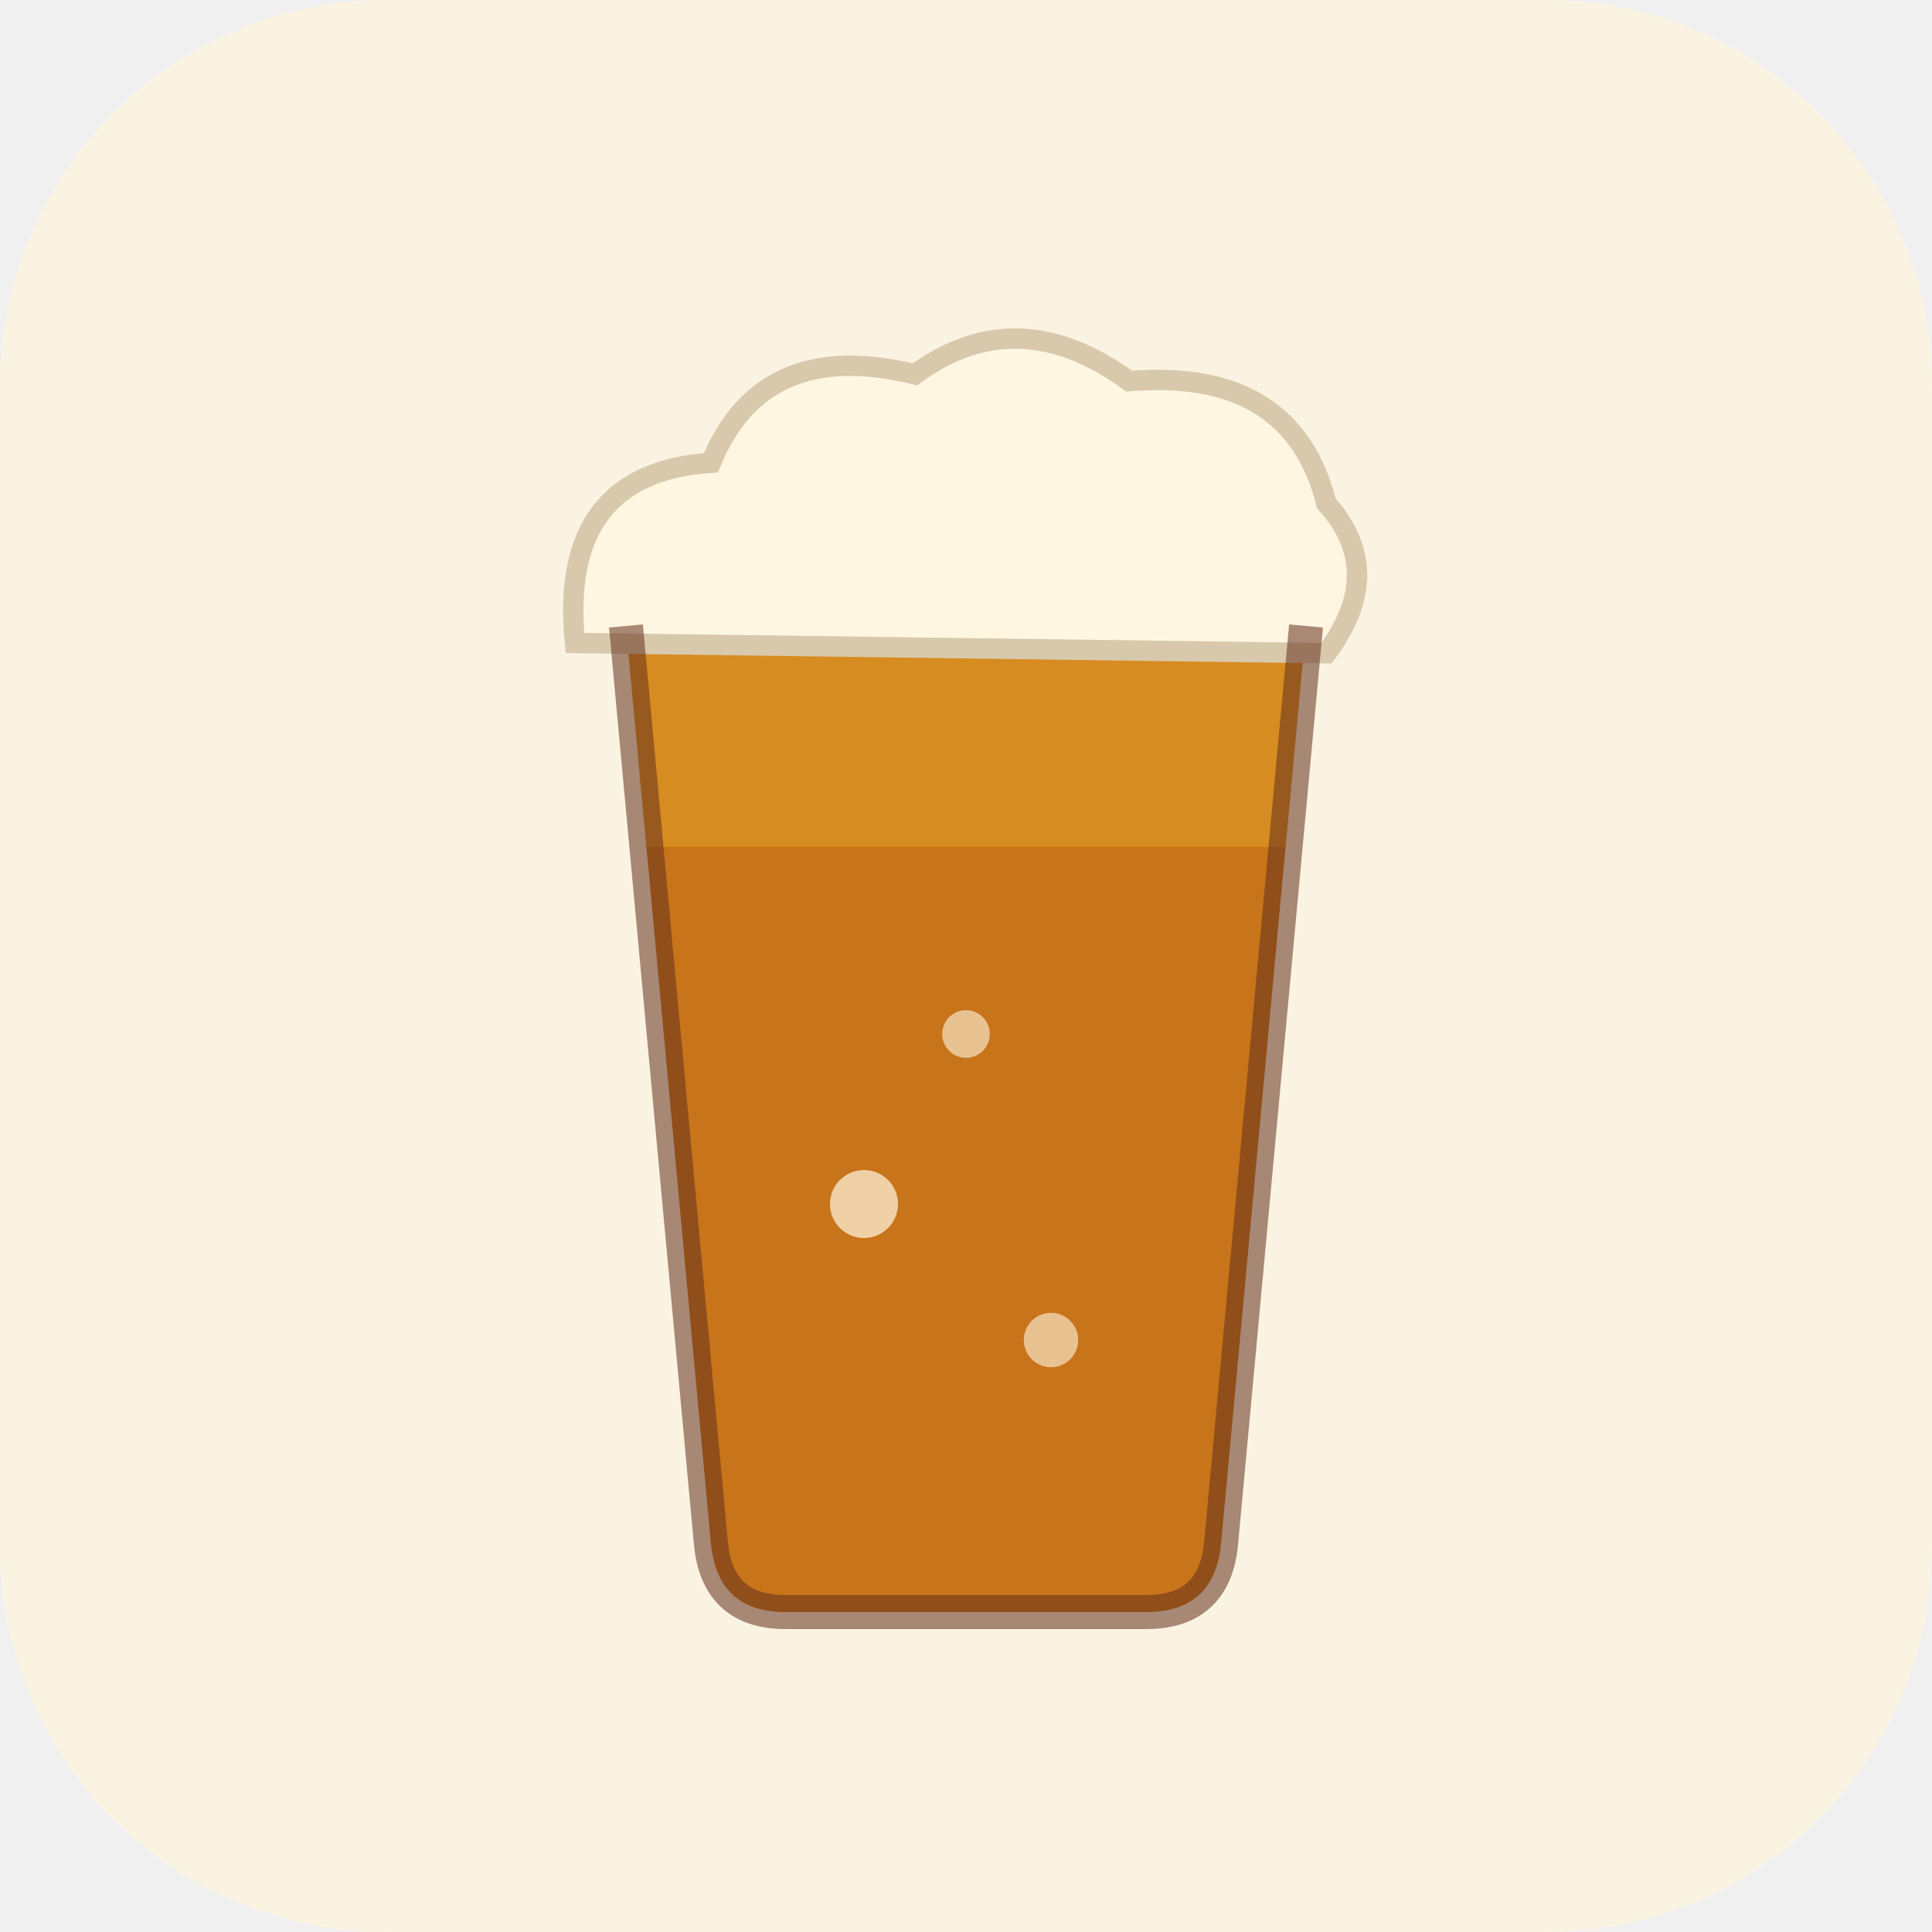
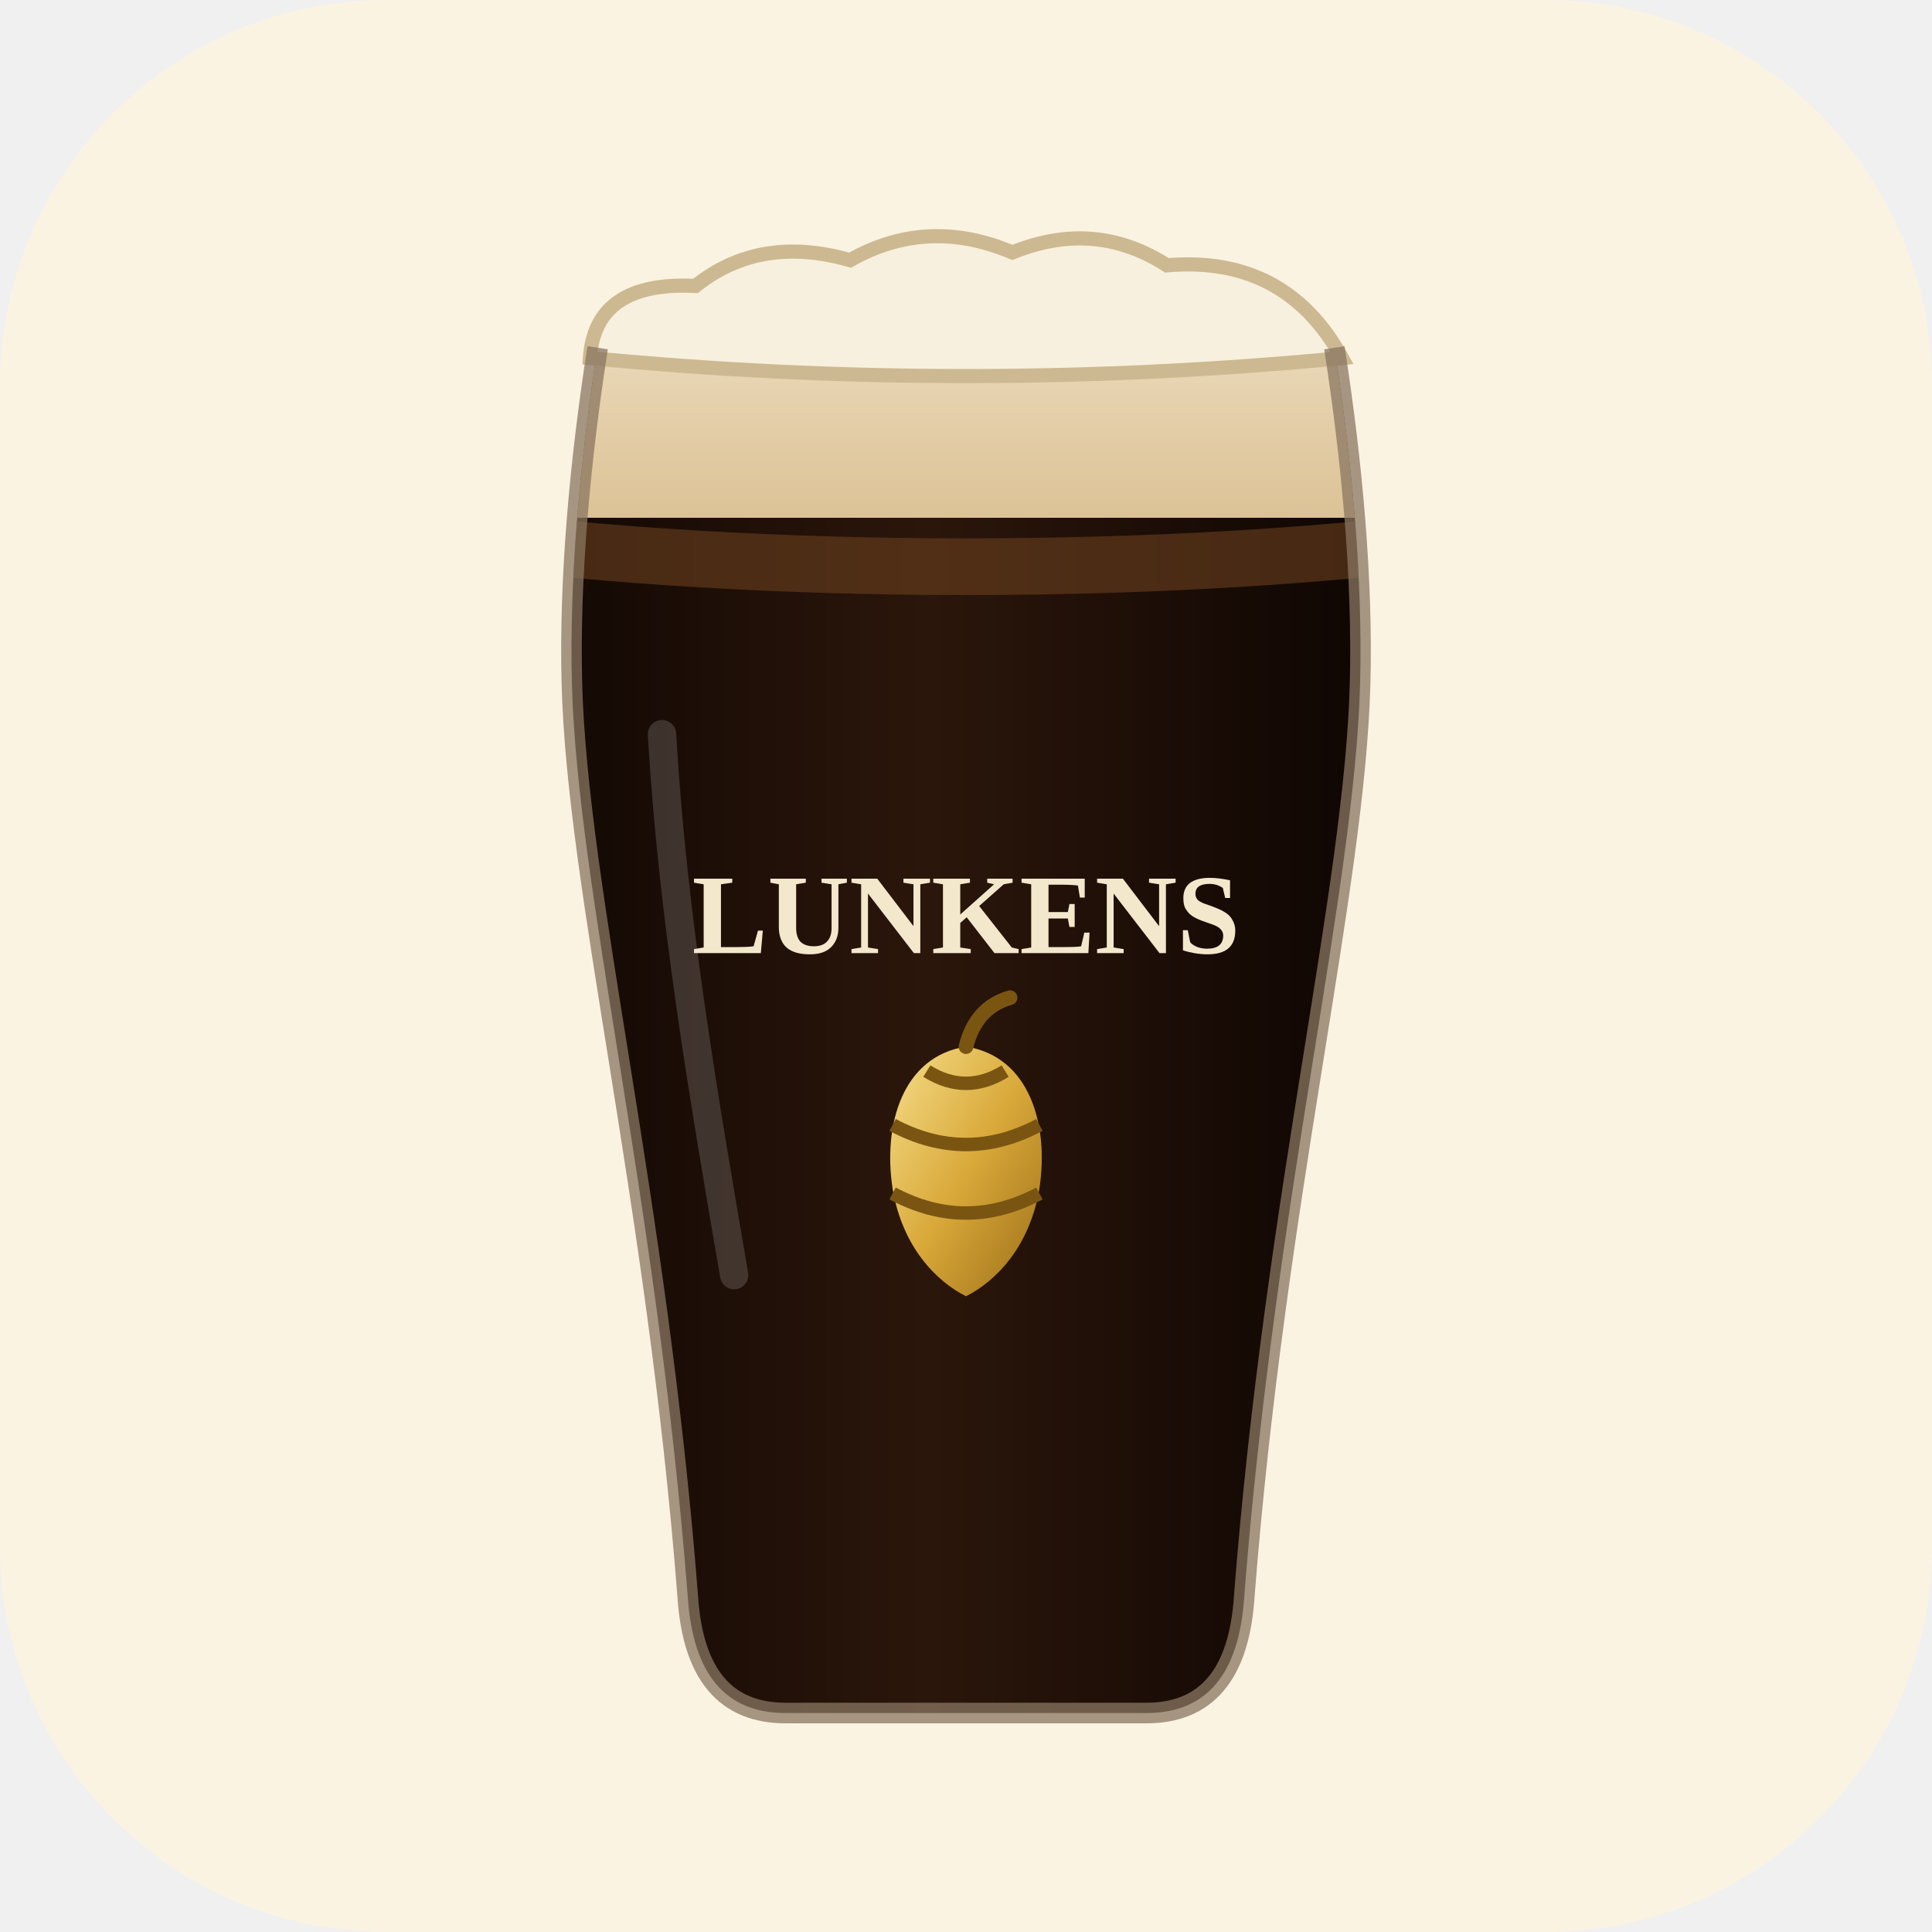
<svg xmlns="http://www.w3.org/2000/svg" viewBox="0 0 100 100">
  <rect width="100" height="100" rx="20" fill="#FBF3E2" />
-   <g transform="translate(23.6 14.8) scale(1.76)">
-     <path d="M5 10 L7.5 37 Q7.7 39 9.7 39 H20.3 Q22.3 39 22.5 37 L25 10 Z" fill="#C8741A" />
-     <path d="M5.6 16.5 L24.4 16.5 L25 10 L5 10 Z" fill="#E3A126" opacity=".55" />
-     <circle cx="12" cy="27" r="1" fill="#FFF6E2" opacity=".7" />
-     <circle cx="17.5" cy="31" r=".8" fill="#FFF6E2" opacity=".6" />
-     <circle cx="15" cy="22" r=".7" fill="#FFF6E2" opacity=".6" />
-     <path d="M3.5 10.5 Q3 5.5 7.5 5.2 Q9 1.5 13.5 2.6 Q16.5 0.4 19.8 2.8 Q24.6 2.4 25.6 6.4 Q27.4 8.4 25.6 10.8 Z" fill="#FFF6E2" stroke="#d9c9ac" stroke-width=".6" />
-     <path d="M5 10 L7.5 37 Q7.7 39 9.7 39 H20.3 Q22.3 39 22.5 37 L25 10" fill="none" stroke="#63301A" stroke-width="1" opacity=".55" />
+   <g transform="translate(23.33333 10) scale(1.333333)">
+     <defs>
+       <linearGradient id="kropp" x1="0" x2="1">
+         <stop offset="0" stop-color="#140904" />
+         <stop offset=".45" stop-color="#2b160b" />
+         <stop offset="1" stop-color="#0f0603" />
+       </linearGradient>
+       <linearGradient id="skum" x1="0" y1="0" x2="0" y2="1">
+         <stop offset="0" stop-color="#F6ECD6" />
+         <stop offset="1" stop-color="#DCC296" />
+       </linearGradient>
+       <linearGradient id="guld" x1="0" y1="0" x2="1" y2="1">
+         <stop offset="0" stop-color="#F6DE8A" />
+         <stop offset=".5" stop-color="#D9A93A" />
+         <stop offset="1" stop-color="#9C6E17" />
+       </linearGradient>
+       <clipPath id="insida">
+         <path d="M5.7 6 C5 10.5 4.6 15 4.7 19 C4.9 27 8 39 9.2 54.5 Q9.5 59 13 59 H27 Q30.5 59 30.8 54.5 C32 39 35.1 27 35.3 19 C35.4 15 35 10.5 34.3 6 Z" />
+       </clipPath>
+     </defs>
+     <path d="M5.7 6 C5 10.5 4.6 15 4.7 19 C4.9 27 8 39 9.2 54.5 Q9.5 59 13 59 H27 Q30.5 59 30.8 54.5 C32 39 35.1 27 35.3 19 C35.4 15 35 10.5 34.3 6 Z" fill="url(#kropp)" />
+     <g clip-path="url(#insida)">
+       <rect x="0" y="0" width="40" height="12.6" fill="url(#skum)" />
+       <path d="M0 12.2 C12 13.8 28 13.8 40 12.2 L40 14.4 C28 16 12 16 0 14.4 Z" fill="#6b3f1e" opacity=".6" />
+     </g>
+     <path d="M5.4 6.4 Q5.6 3.4 9.5 3.6 Q12 1.6 15.5 2.6 Q18.5 0.9 21.8 2.3 Q25 1 27.8 2.8 Q32.4 2.4 34.6 6.4 Q20 7.8 5.4 6.4 Z" fill="#F8F0DE" stroke="#cdb991" stroke-width=".55" />
+     <path d="M5.7 6 C5 10.5 4.6 15 4.7 19 C4.9 27 8 39 9.2 54.5 Q9.5 59 13 59 H27 Q30.5 59 30.8 54.5 C32 39 35.1 27 35.3 19 C35.4 15 35 10.5 34.3 6" fill="none" stroke="#8a7560" stroke-width=".8" opacity=".75" />
+     <path d="M8.2 21 C8.6 28 9.8 35 11 42" fill="none" stroke="#fff" stroke-width="1.1" stroke-linecap="round" opacity=".16" />
+     <text x="20" y="29.5" text-anchor="middle" font-family="Georgia, 'Times New Roman', serif" font-size="4.4" font-weight="700" fill="#F3E7CC" textLength="20" lengthAdjust="spacingAndGlyphs">LUNKENS</text>
+     <g transform="translate(20 37.5) scale(.95)">
+       <path d="M0 -4.6 C2.6 -4.2 3.4 -1.4 3 1.2 C2.6 3.6 1.2 5 0 5.6 C-1.2 5 -2.6 3.6 -3 1.2 C-3.4 -1.4 -2.6 -4.2 0 -4.6 Z" fill="url(#guld)" />
+       <path d="M-3 -1.4 Q0 0.2 3 -1.4 M-3 1.4 Q0 3 3 1.4 M-1.6 -3.6 Q0 -2.6 1.6 -3.6" fill="none" stroke="#7a5512" stroke-width=".55" />
+       <path d="M0 -4.6 Q0.4 -6.2 1.8 -6.6" fill="none" stroke="#7a5512" stroke-width=".6" stroke-linecap="round" />
+     </g>
  </g>
</svg>
